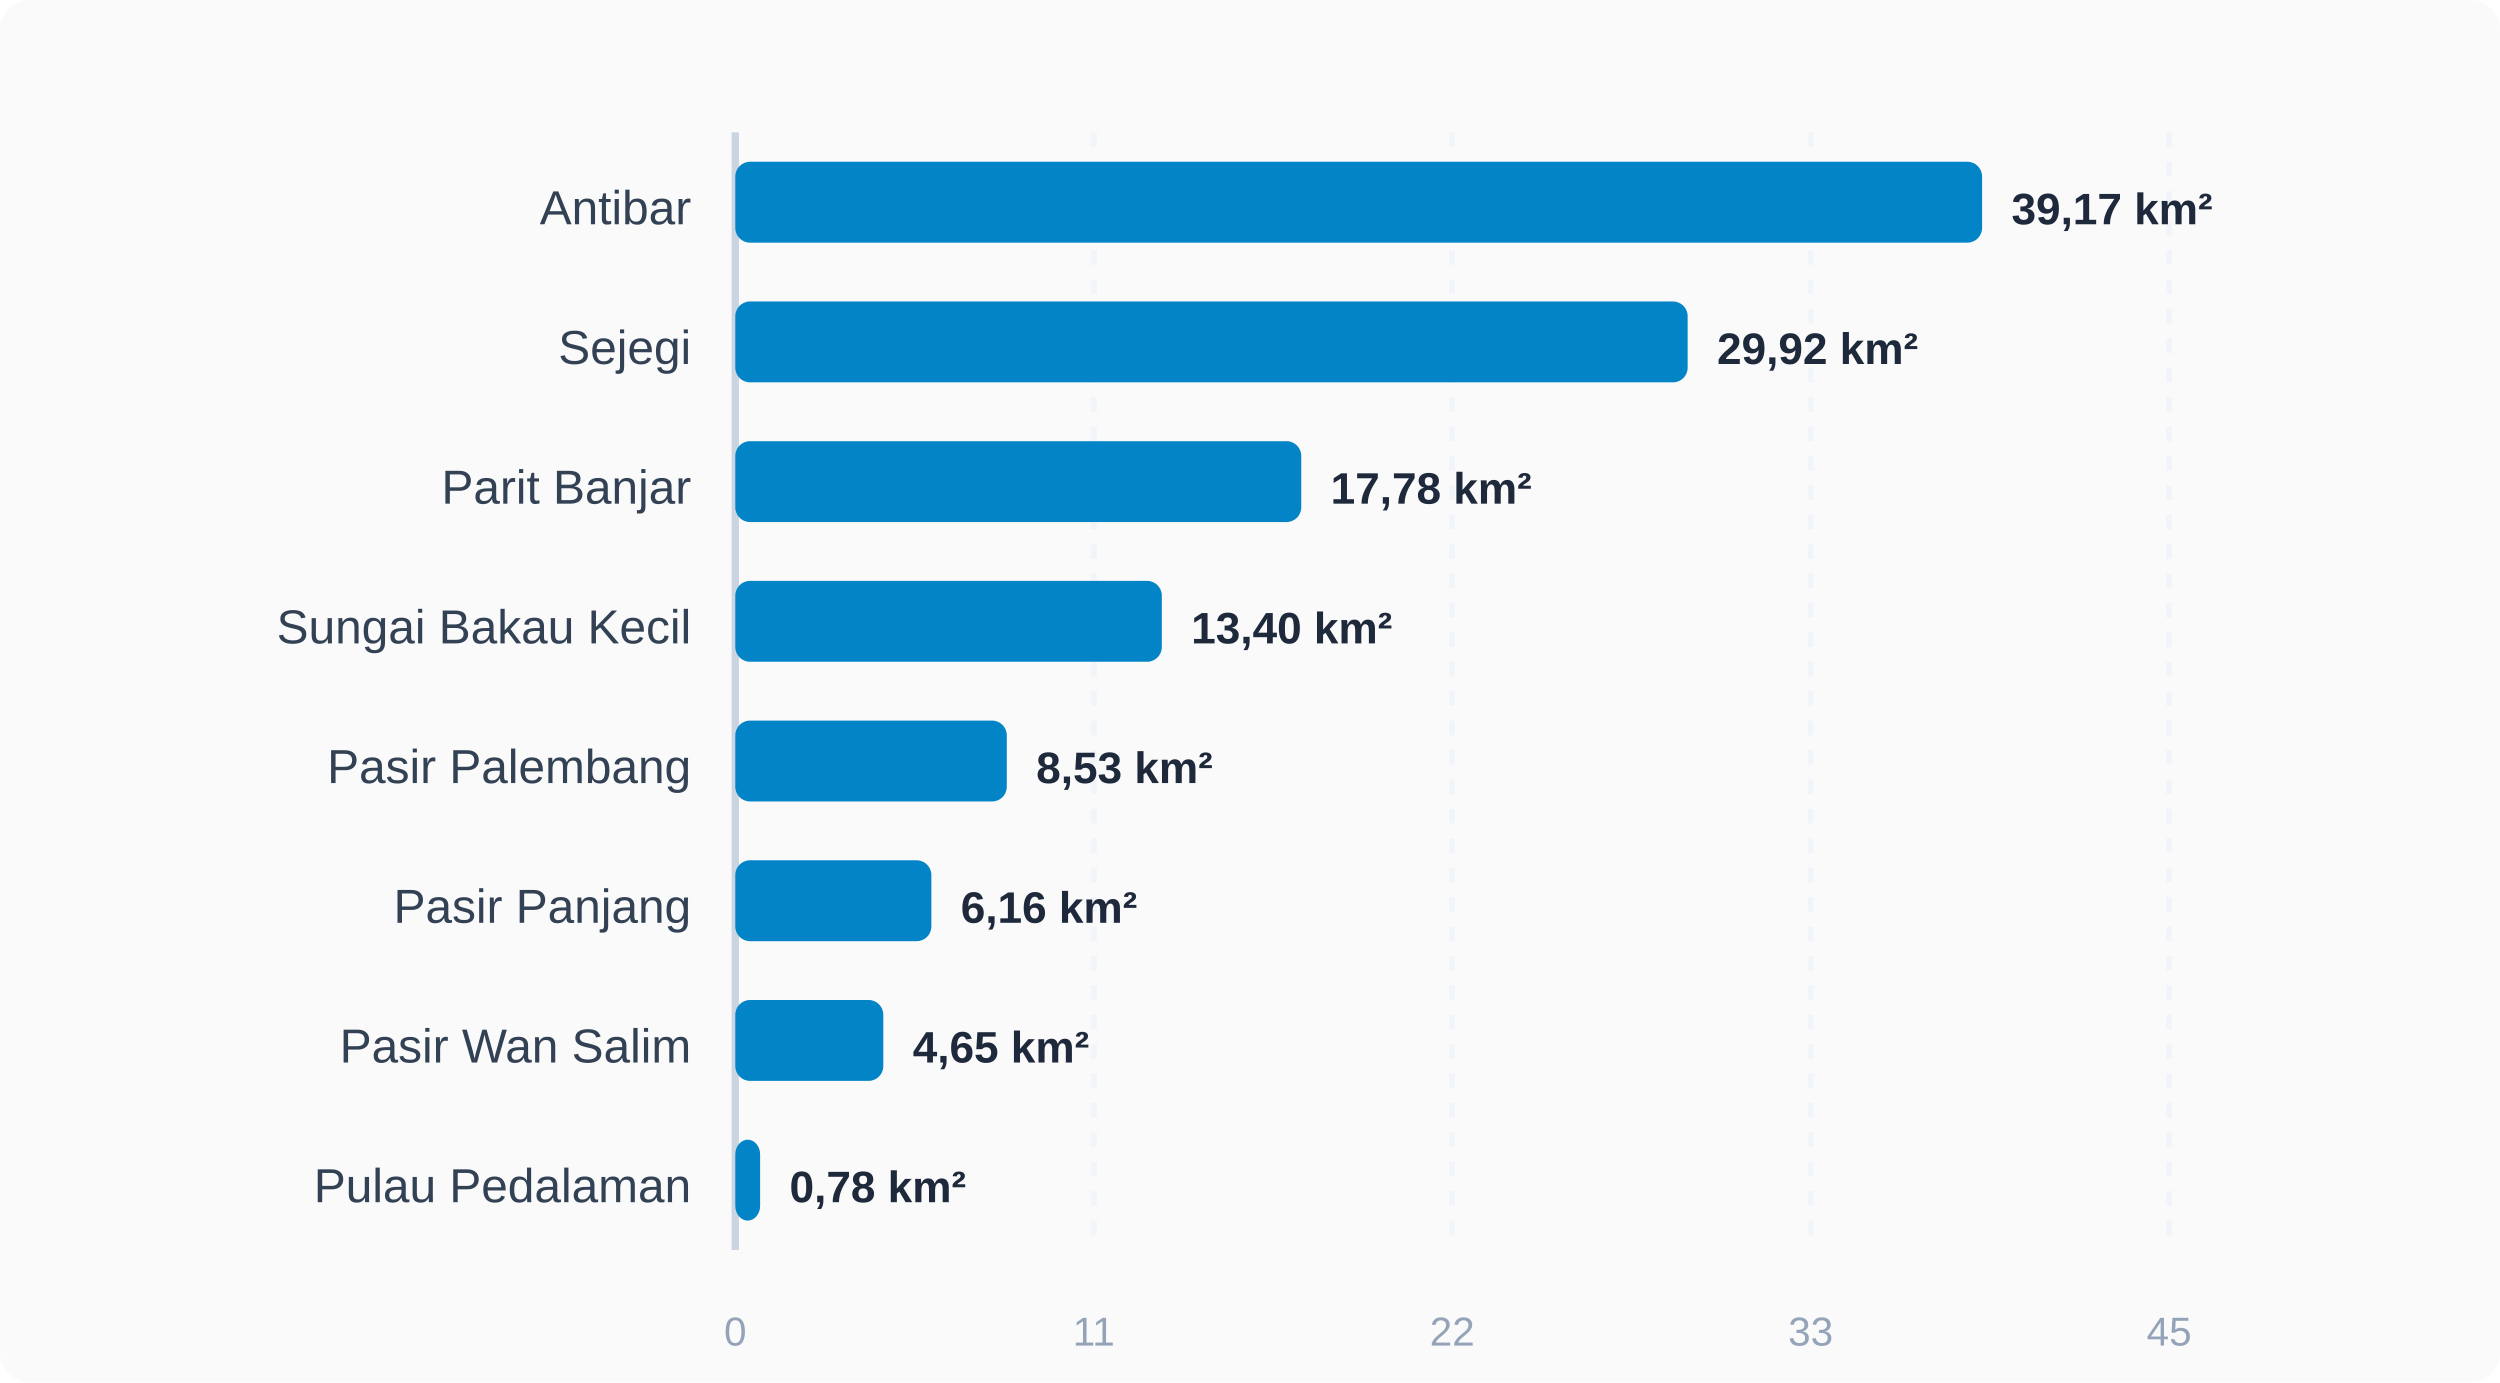
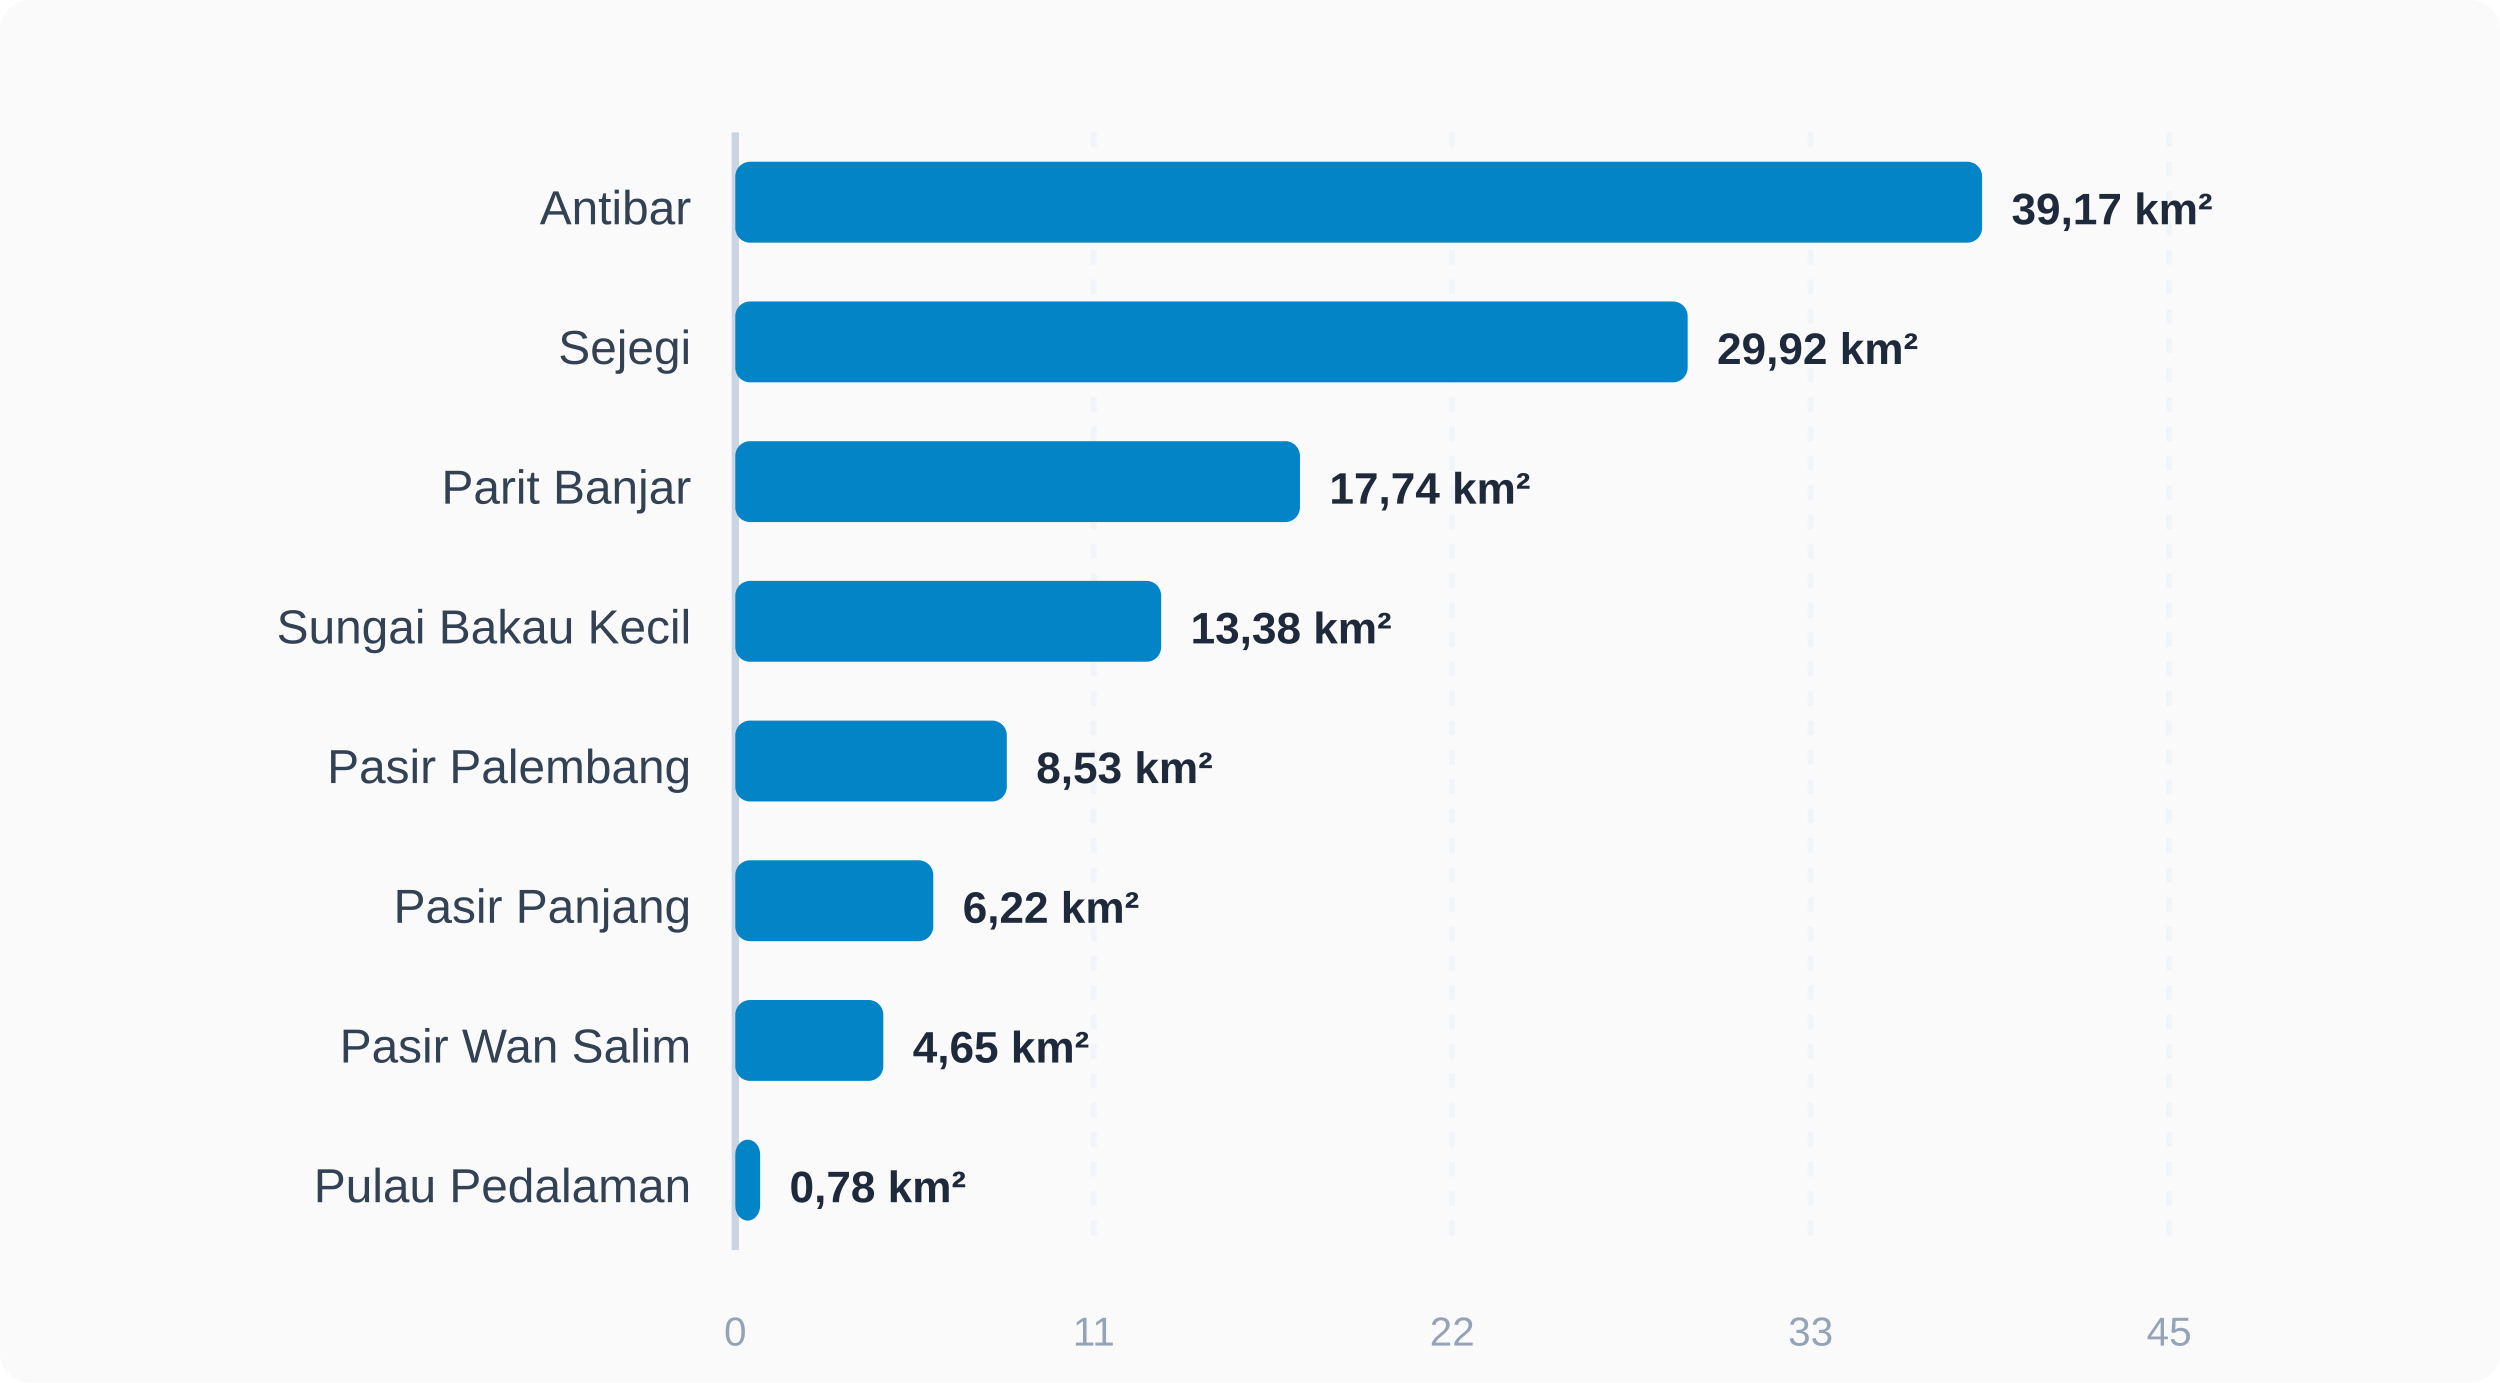
<svg xmlns="http://www.w3.org/2000/svg" viewBox="0 0 340 188" width="100%" height="188pt" style="font-family: 'Liberation Sans', Arial, sans-serif;">
  <rect width="340" height="188" fill="#FAFAFA" rx="4" />
  <line x1="100.0" y1="18" x2="100.0" y2="170" stroke="#F1F5F9" stroke-width="0.8" stroke-dasharray="2,2" />
  <text x="100.0" y="183" font-size="5.5" fill="#94A3B8" text-anchor="middle">0</text>
  <line x1="148.75" y1="18" x2="148.75" y2="170" stroke="#F1F5F9" stroke-width="0.8" stroke-dasharray="2,2" />
  <text x="148.75" y="183" font-size="5.5" fill="#94A3B8" text-anchor="middle">11</text>
  <line x1="197.5" y1="18" x2="197.5" y2="170" stroke="#F1F5F9" stroke-width="0.8" stroke-dasharray="2,2" />
  <text x="197.5" y="183" font-size="5.5" fill="#94A3B8" text-anchor="middle">22</text>
  <line x1="246.25" y1="18" x2="246.25" y2="170" stroke="#F1F5F9" stroke-width="0.8" stroke-dasharray="2,2" />
  <text x="246.25" y="183" font-size="5.5" fill="#94A3B8" text-anchor="middle">33</text>
  <line x1="295.0" y1="18" x2="295.0" y2="170" stroke="#F1F5F9" stroke-width="0.8" stroke-dasharray="2,2" />
  <text x="295.0" y="183" font-size="5.5" fill="#94A3B8" text-anchor="middle">45</text>
  <line x1="100" y1="18" x2="100" y2="170" stroke="#CBD5E1" stroke-width="1" />
  <text x="94" y="30.5" font-size="6.5" fill="#334155" text-anchor="end">Antibar</text>
  <rect x="100" y="22" width="169.565" height="11" rx="2" fill="#0284C7" />
  <text x="273.565" y="30.5" font-size="6" font-weight="bold" fill="#1E293B">39,17 km²</text>
  <text x="94" y="49.5" font-size="6.5" fill="#334155" text-anchor="end">Sejegi</text>
  <rect x="100" y="41" width="129.522" height="11" rx="2" fill="#0284C7" />
  <text x="233.522" y="49.5" font-size="6" font-weight="bold" fill="#1E293B">29,92 km²</text>
  <text x="94" y="68.5" font-size="6.5" fill="#334155" text-anchor="end">Parit Banjar</text>
-   <rect x="100" y="60" width="76.969" height="11" rx="2" fill="#0284C7" />
-   <text x="180.969" y="68.5" font-size="6" font-weight="bold" fill="#1E293B">17,78 km²</text>
+   <rect x="100" y="60" width="76.796" height="11" rx="2" fill="#0284C7" />
+   <text x="180.796" y="68.5" font-size="6" font-weight="bold" fill="#1E293B">17,74 km²</text>
  <text x="94" y="87.5" font-size="6.5" fill="#334155" text-anchor="end">Sungai Bakau Kecil</text>
-   <rect x="100" y="79" width="58.008" height="11" rx="2" fill="#0284C7" />
-   <text x="162.008" y="87.5" font-size="6" font-weight="bold" fill="#1E293B">13,40 km²</text>
+   <rect x="100" y="79" width="57.921" height="11" rx="2" fill="#0284C7" />
+   <text x="161.921" y="87.5" font-size="6" font-weight="bold" fill="#1E293B">13,38 km²</text>
  <text x="94" y="106.5" font-size="6.5" fill="#334155" text-anchor="end">Pasir Palembang</text>
  <rect x="100" y="98" width="36.926" height="11" rx="2" fill="#0284C7" />
  <text x="140.926" y="106.5" font-size="6" font-weight="bold" fill="#1E293B">8,53 km²</text>
  <text x="94" y="125.5" font-size="6.5" fill="#334155" text-anchor="end">Pasir Panjang</text>
-   <rect x="100" y="117" width="26.666" height="11" rx="2" fill="#0284C7" />
-   <text x="130.666" y="125.5" font-size="6" font-weight="bold" fill="#1E293B">6,16 km²</text>
+   <rect x="100" y="117" width="26.926" height="11" rx="2" fill="#0284C7" />
+   <text x="130.926" y="125.5" font-size="6" font-weight="bold" fill="#1E293B">6,22 km²</text>
  <text x="94" y="144.5" font-size="6.5" fill="#334155" text-anchor="end">Pasir Wan Salim</text>
  <rect x="100" y="136" width="20.13" height="11" rx="2" fill="#0284C7" />
  <text x="124.13" y="144.5" font-size="6" font-weight="bold" fill="#1E293B">4,65 km²</text>
  <text x="94" y="163.5" font-size="6.5" fill="#334155" text-anchor="end">Pulau Pedalaman</text>
  <rect x="100" y="155" width="3.377" height="11" rx="2" fill="#0284C7" />
  <text x="107.377" y="163.5" font-size="6" font-weight="bold" fill="#1E293B">0,78 km²</text>
</svg>
